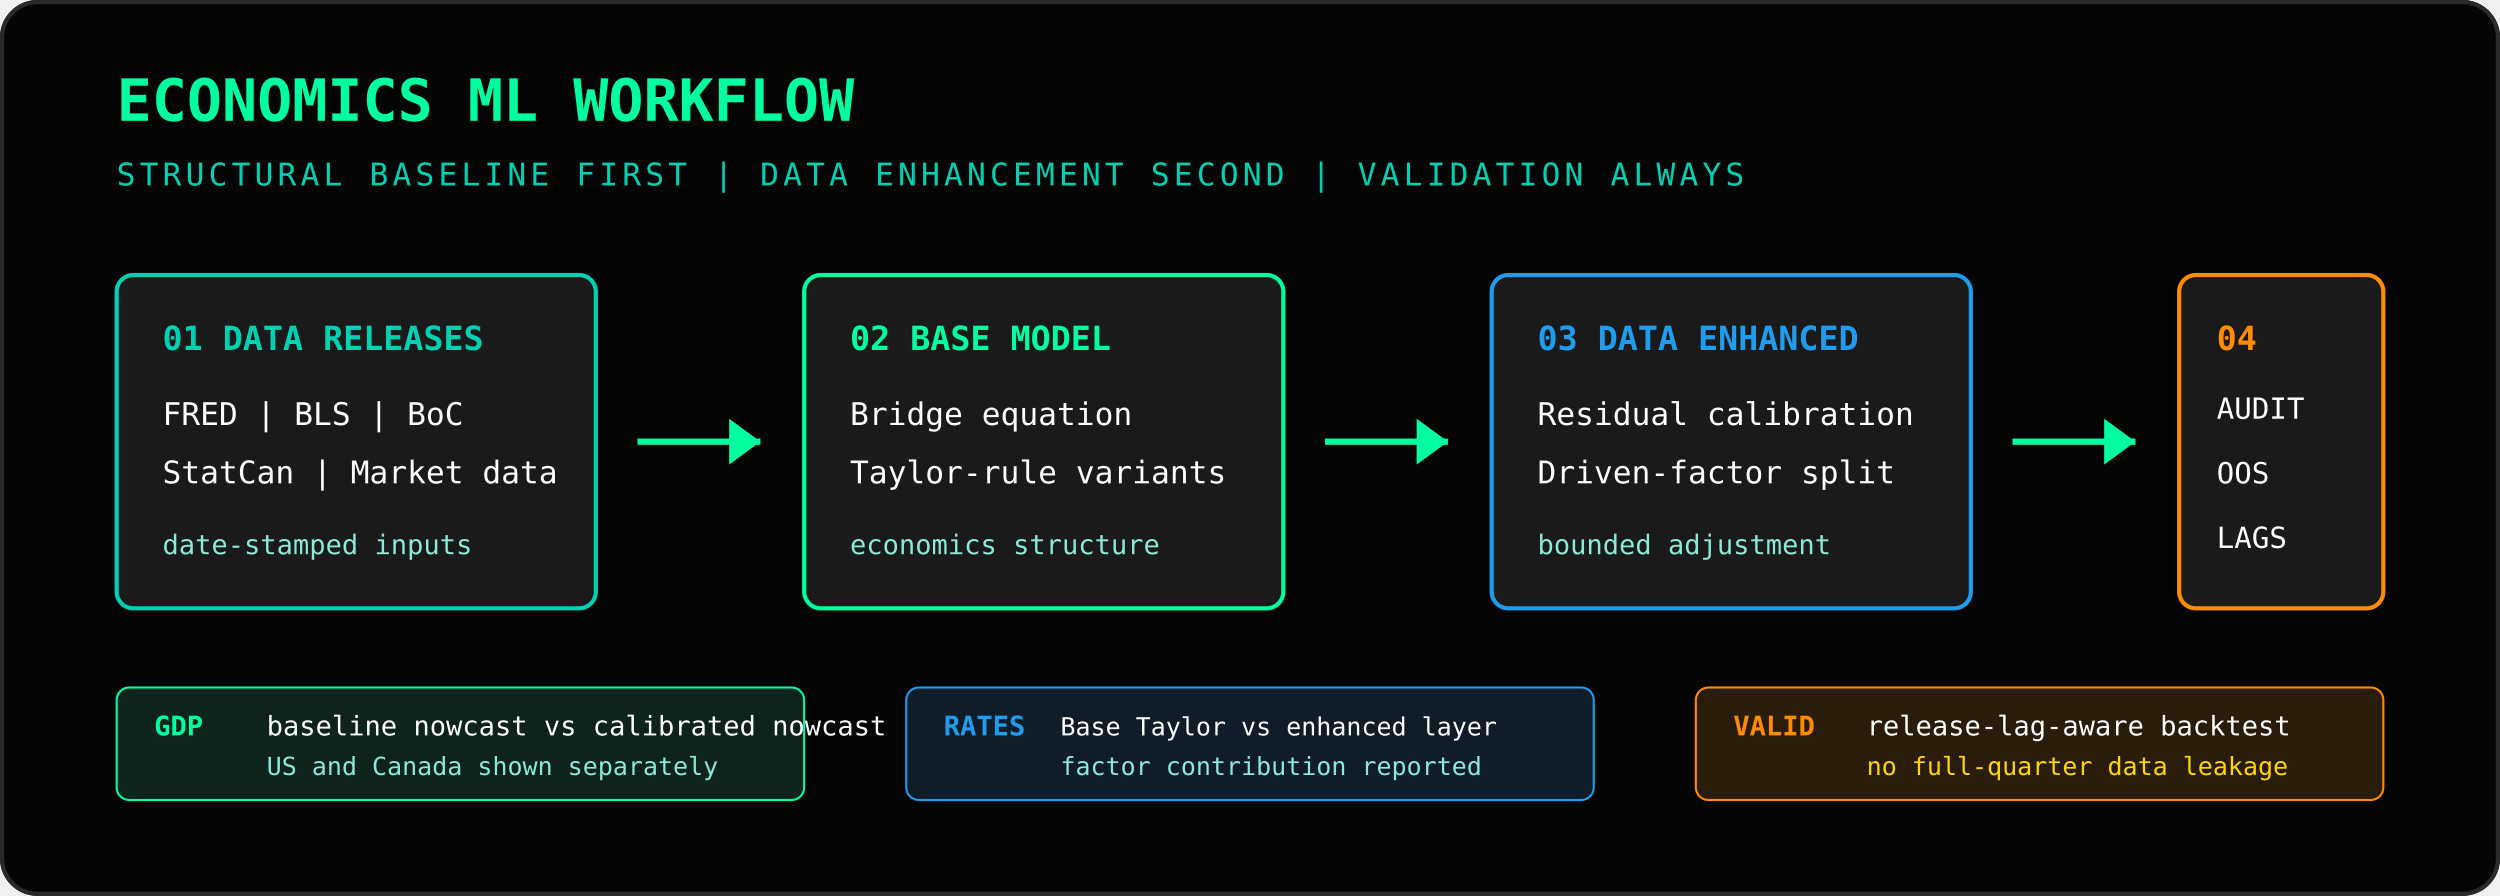
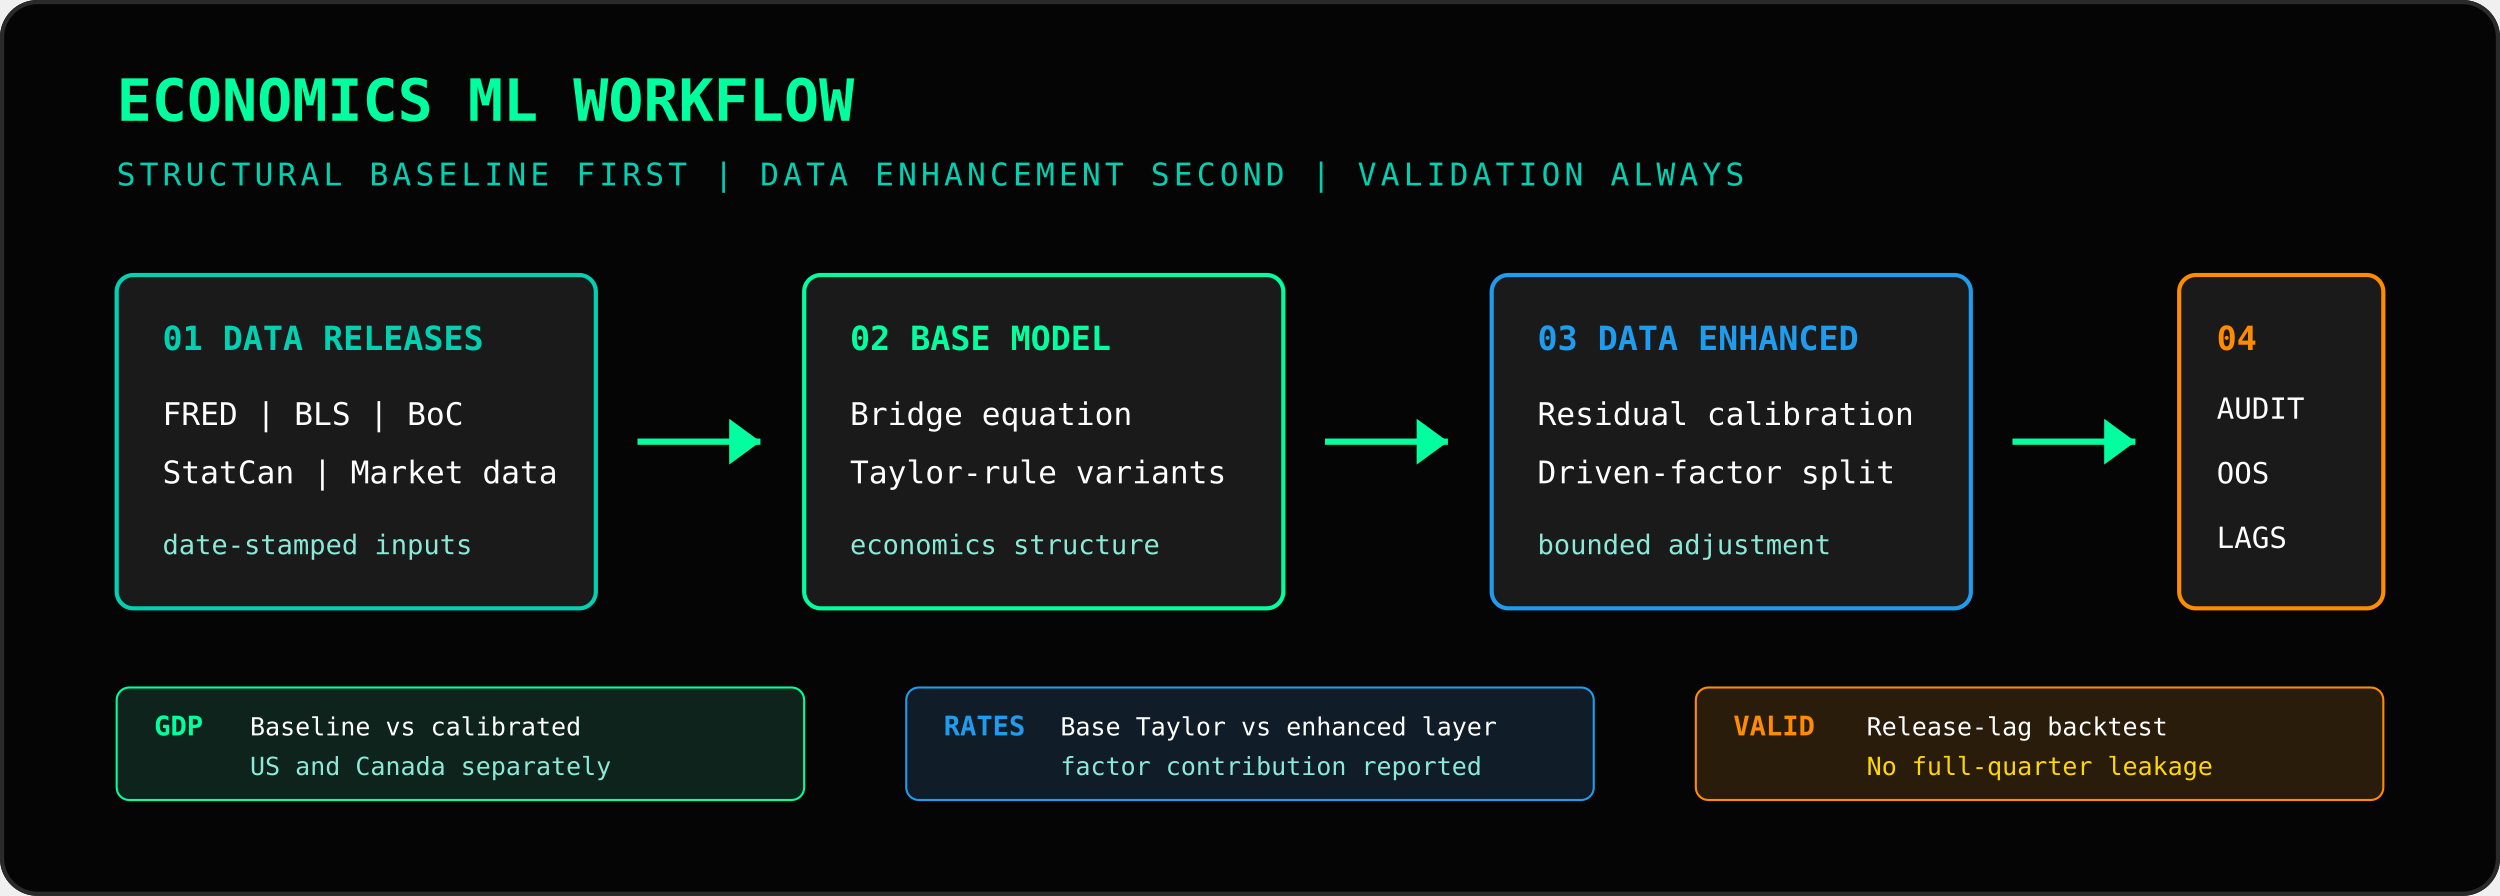
<svg xmlns="http://www.w3.org/2000/svg" width="1200" height="430" viewBox="0 0 1200 430" fill="none">
  <rect width="1200" height="430" rx="18" fill="#050505" />
  <rect x="1" y="1" width="1198" height="428" rx="17" stroke="#2A2A2A" stroke-width="2" />
  <text x="56" y="58" fill="#00FF9F" font-family="Consolas, monospace" font-size="28" font-weight="700">ECONOMICS ML WORKFLOW</text>
  <text x="56" y="89" fill="#00D1B2" font-family="Consolas, monospace" font-size="15" letter-spacing="2">STRUCTURAL BASELINE FIRST | DATA ENHANCEMENT SECOND | VALIDATION ALWAYS</text>
  <g transform="translate(56 132)">
    <rect width="230" height="160" rx="8" fill="#1A1A1A" stroke="#00D1B2" stroke-width="2" />
    <text x="22" y="36" fill="#00D1B2" font-family="Consolas, monospace" font-size="16" font-weight="700">01 DATA RELEASES</text>
    <text x="22" y="72" fill="#FFFFFF" font-family="Consolas, monospace" font-size="15">FRED | BLS | BoC</text>
    <text x="22" y="100" fill="#FFFFFF" font-family="Consolas, monospace" font-size="15">StatCan | Market data</text>
    <text x="22" y="134" fill="#8BE9D7" font-family="Consolas, monospace" font-size="13">date-stamped inputs</text>
  </g>
  <path d="M306 212H365" stroke="#00FF9F" stroke-width="3" />
  <path d="M365 212L350 201V223L365 212Z" fill="#00FF9F" />
  <g transform="translate(386 132)">
    <rect width="230" height="160" rx="8" fill="#1A1A1A" stroke="#00FF9F" stroke-width="2" />
    <text x="22" y="36" fill="#00FF9F" font-family="Consolas, monospace" font-size="16" font-weight="700">02 BASE MODEL</text>
    <text x="22" y="72" fill="#FFFFFF" font-family="Consolas, monospace" font-size="15">Bridge equation</text>
    <text x="22" y="100" fill="#FFFFFF" font-family="Consolas, monospace" font-size="15">Taylor-rule variants</text>
    <text x="22" y="134" fill="#8BE9D7" font-family="Consolas, monospace" font-size="13">economics structure</text>
  </g>
  <path d="M636 212H695" stroke="#00FF9F" stroke-width="3" />
  <path d="M695 212L680 201V223L695 212Z" fill="#00FF9F" />
  <g transform="translate(716 132)">
    <rect width="230" height="160" rx="8" fill="#1A1A1A" stroke="#209CEE" stroke-width="2" />
    <text x="22" y="36" fill="#209CEE" font-family="Consolas, monospace" font-size="16" font-weight="700">03 DATA ENHANCED</text>
    <text x="22" y="72" fill="#FFFFFF" font-family="Consolas, monospace" font-size="15">Residual calibration</text>
    <text x="22" y="100" fill="#FFFFFF" font-family="Consolas, monospace" font-size="15">Driven-factor split</text>
    <text x="22" y="134" fill="#8BE9D7" font-family="Consolas, monospace" font-size="13">bounded adjustment</text>
  </g>
  <path d="M966 212H1025" stroke="#00FF9F" stroke-width="3" />
  <path d="M1025 212L1010 201V223L1025 212Z" fill="#00FF9F" />
  <g transform="translate(1046 132)">
    <rect width="98" height="160" rx="8" fill="#1A1A1A" stroke="#FF8C00" stroke-width="2" />
    <text x="18" y="36" fill="#FF8C00" font-family="Consolas, monospace" font-size="16" font-weight="700">04</text>
    <text x="18" y="69" fill="#FFFFFF" font-family="Consolas, monospace" font-size="14">AUDIT</text>
    <text x="18" y="100" fill="#FFFFFF" font-family="Consolas, monospace" font-size="14">OOS</text>
    <text x="18" y="131" fill="#FFFFFF" font-family="Consolas, monospace" font-size="14">LAGS</text>
  </g>
  <g transform="translate(56 330)">
    <rect width="330" height="54" rx="6" fill="#0D231B" stroke="#00FF9F" />
    <text x="18" y="23" fill="#00FF9F" font-family="Consolas, monospace" font-size="13" font-weight="700">GDP</text>
-     <text x="72" y="23" fill="#FFFFFF" font-family="Consolas, monospace" font-size="13">baseline nowcast vs calibrated nowcast</text>
-     <text x="72" y="42" fill="#8BE9D7" font-family="Consolas, monospace" font-size="12">US and Canada shown separately</text>
+     <text x="64" y="23" fill="#FFFFFF" font-family="Consolas, monospace" font-size="12">Baseline vs calibrated</text>
+     <text x="64" y="42" fill="#8BE9D7" font-family="Consolas, monospace" font-size="12">US and Canada separately</text>
  </g>
  <g transform="translate(435 330)">
    <rect width="330" height="54" rx="6" fill="#101C28" stroke="#209CEE" />
    <text x="18" y="23" fill="#209CEE" font-family="Consolas, monospace" font-size="13" font-weight="700">RATES</text>
    <text x="74" y="23" fill="#FFFFFF" font-family="Consolas, monospace" font-size="12">Base Taylor vs enhanced layer</text>
    <text x="74" y="42" fill="#8BE9D7" font-family="Consolas, monospace" font-size="12">factor contribution reported</text>
  </g>
  <g transform="translate(814 330)">
    <rect width="330" height="54" rx="6" fill="#291C0B" stroke="#FF8C00" />
    <text x="18" y="23" fill="#FF8C00" font-family="Consolas, monospace" font-size="13" font-weight="700">VALID</text>
-     <text x="82" y="23" fill="#FFFFFF" font-family="Consolas, monospace" font-size="13">release-lag-aware backtest</text>
-     <text x="82" y="42" fill="#FFD700" font-family="Consolas, monospace" font-size="12">no full-quarter data leakage</text>
+     <text x="82" y="23" fill="#FFFFFF" font-family="Consolas, monospace" font-size="12">Release-lag backtest</text>
+     <text x="82" y="42" fill="#FFD700" font-family="Consolas, monospace" font-size="12">No full-quarter leakage</text>
  </g>
</svg>
